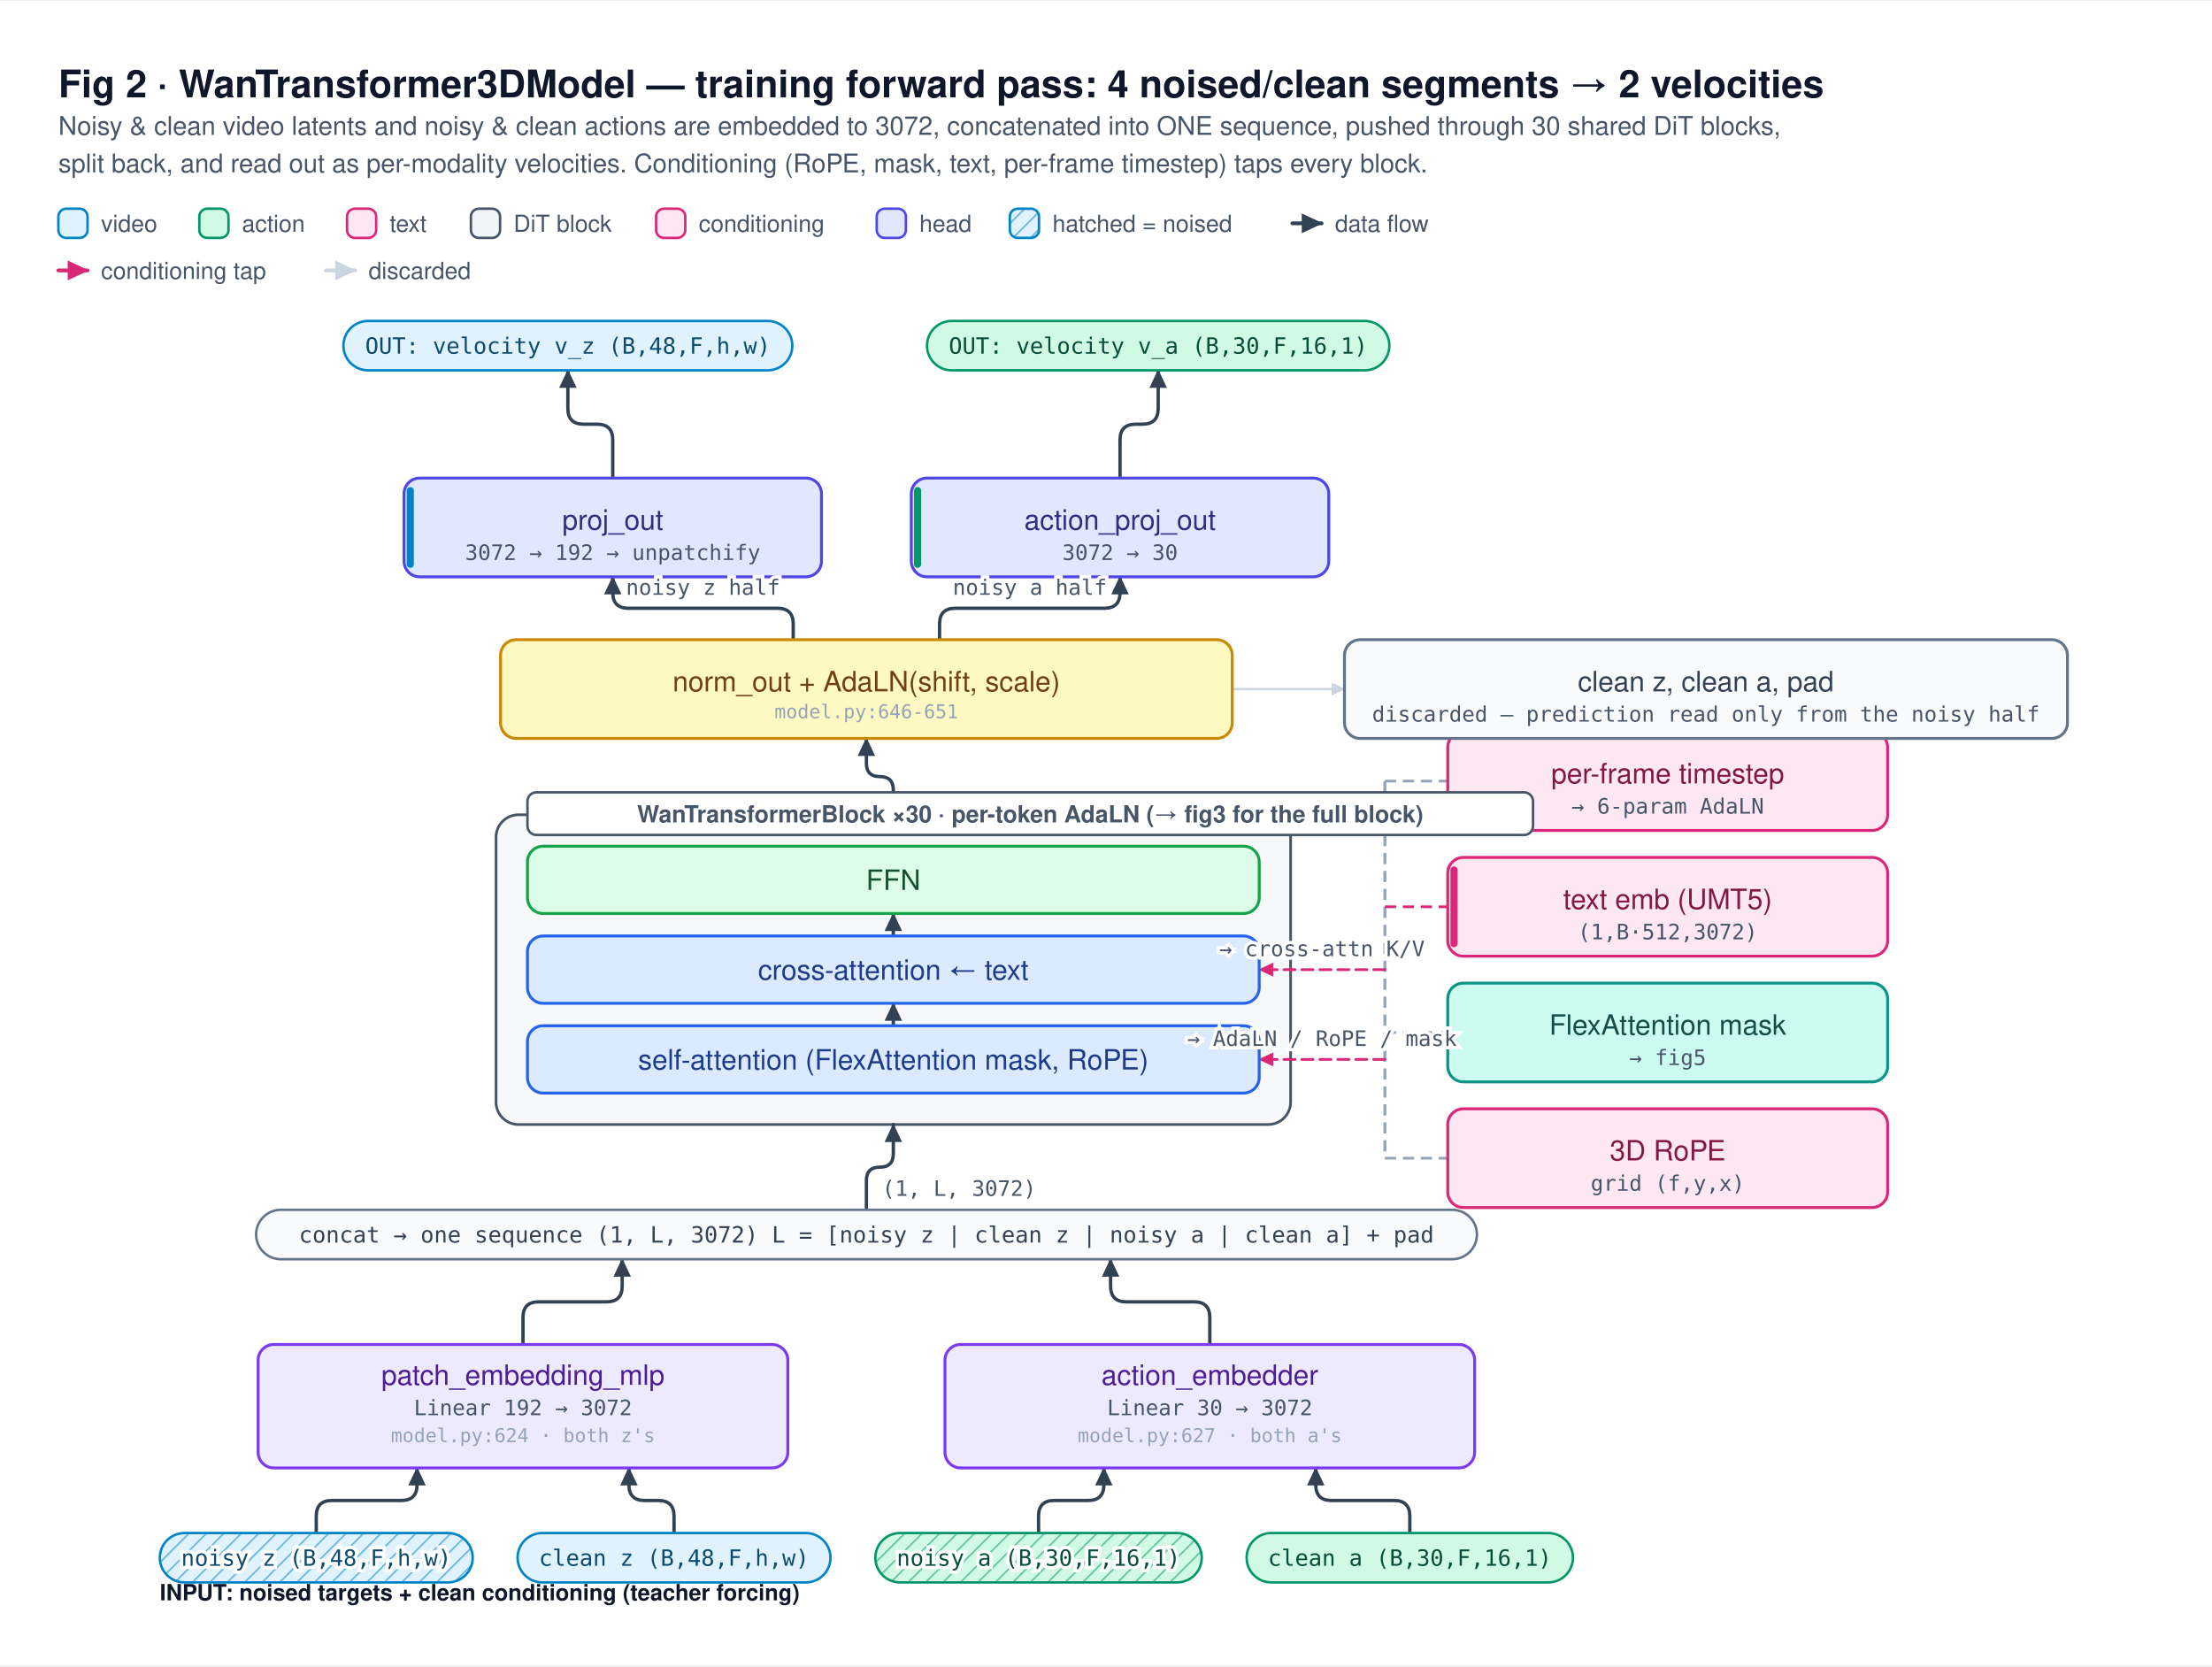
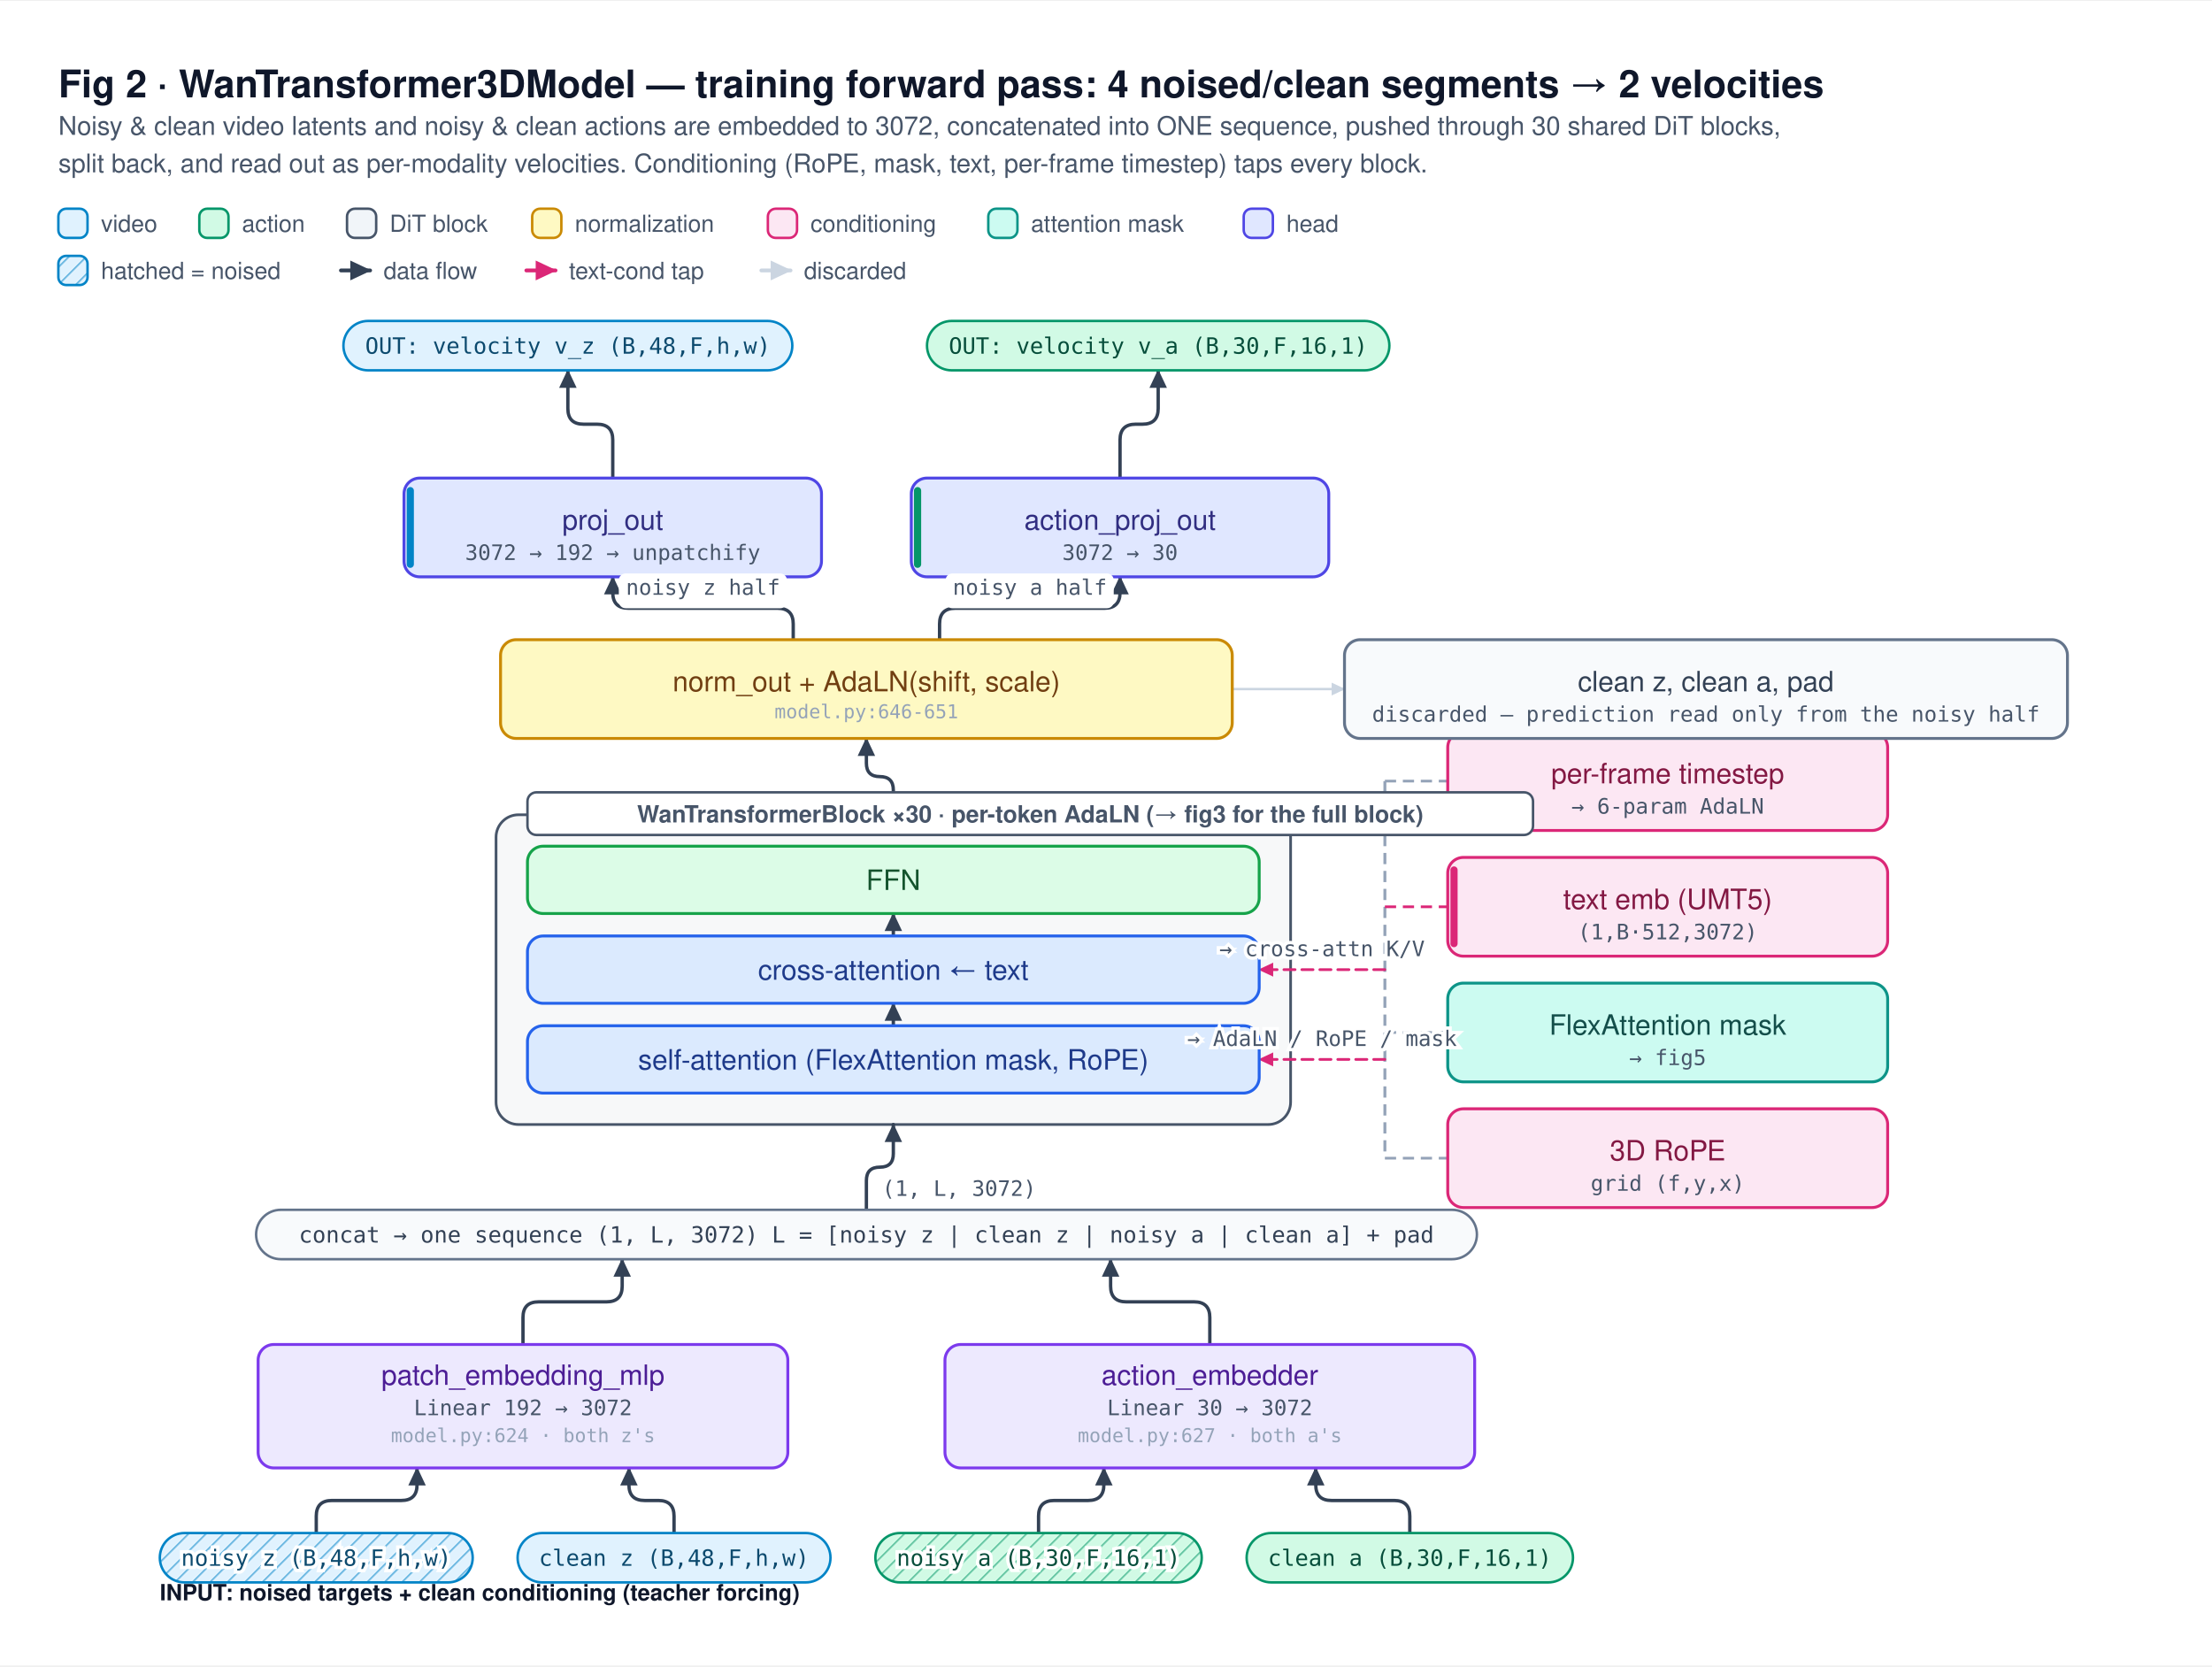
<svg xmlns="http://www.w3.org/2000/svg" viewBox="44.0 37.4 985.5 741.6" width="985" height="742">
  <defs>
    <pattern id="hatch-E0F2FE-0284C7" width="5.5" height="5.5" patternUnits="userSpaceOnUse" patternTransform="rotate(45)">
      <rect width="5.5" height="5.5" fill="#E0F2FE" />
      <line x1="0" y1="0" x2="0" y2="5.5" stroke="#0284C7" stroke-width="1.4" stroke-opacity="0.55" />
    </pattern>
    <pattern id="hatch-D1FAE5-059669" width="5.5" height="5.5" patternUnits="userSpaceOnUse" patternTransform="rotate(45)">
      <rect width="5.5" height="5.5" fill="#D1FAE5" />
      <line x1="0" y1="0" x2="0" y2="5.5" stroke="#059669" stroke-width="1.4" stroke-opacity="0.55" />
    </pattern>
    <marker id="arr-334155" viewBox="0 0 10 10" refX="8.5" refY="5" markerWidth="6.5" markerHeight="6.5" orient="auto-start-reverse">
      <path d="M0.5,1 L9,5 L0.5,9 Z" fill="#334155" />
    </marker>
    <marker id="arr-DB2777" viewBox="0 0 10 10" refX="8.5" refY="5" markerWidth="6.5" markerHeight="6.5" orient="auto-start-reverse">
      <path d="M0.5,1 L9,5 L0.5,9 Z" fill="#DB2777" />
    </marker>
    <marker id="arr-CBD5E1" viewBox="0 0 10 10" refX="8.5" refY="5" markerWidth="6.5" markerHeight="6.5" orient="auto-start-reverse">
      <path d="M0.5,1 L9,5 L0.5,9 Z" fill="#CBD5E1" />
    </marker>
  </defs>
  <rect x="44.0" y="37.4" width="985.5" height="741.6" fill="#FFFFFF" />
  <g id="frames">
    <rect x="265.0" y="400.0" width="354.0" height="138.0" rx="10" fill="rgba(71,85,105,0.04)" stroke="#475569" stroke-width="1.2" />
  </g>
  <g id="edges">
    <path d="M 184.9,720.0 L 184.9,712.5 Q 184.9,705.5 191.9,705.5 L 222.8,705.5 Q 229.8,705.5 229.8,698.5 L 229.8,691.0" fill="none" stroke="#334155" stroke-width="1.5" stroke-linejoin="round" stroke-linecap="round" marker-end="url(#arr-334155)" />
    <path d="M 344.3,720.0 L 344.3,712.5 Q 344.3,705.5 337.3,705.5 L 331.2,705.5 Q 324.2,705.5 324.2,698.5 L 324.2,691.0" fill="none" stroke="#334155" stroke-width="1.5" stroke-linejoin="round" stroke-linecap="round" marker-end="url(#arr-334155)" />
    <path d="M 506.7,720.0 L 506.7,712.5 Q 506.7,705.5 513.7,705.5 L 528.8,705.5 Q 535.8,705.5 535.8,698.5 L 535.8,691.0" fill="none" stroke="#334155" stroke-width="1.5" stroke-linejoin="round" stroke-linecap="round" marker-end="url(#arr-334155)" />
    <path d="M 672.1,720.0 L 672.1,712.5 Q 672.1,705.5 665.1,705.5 L 637.2,705.5 Q 630.2,705.5 630.2,698.5 L 630.2,691.0" fill="none" stroke="#334155" stroke-width="1.5" stroke-linejoin="round" stroke-linecap="round" marker-end="url(#arr-334155)" />
    <path d="M 277.0,636.0 L 277.0,624.0 Q 277.0,617.0 284.0,617.0 L 314.2,617.0 Q 321.2,617.0 321.2,610.0 L 321.2,598.0" fill="none" stroke="#334155" stroke-width="1.5" stroke-linejoin="round" stroke-linecap="round" marker-end="url(#arr-334155)" />
    <path d="M 583.0,636.0 L 583.0,624.0 Q 583.0,617.0 576.0,617.0 L 545.8,617.0 Q 538.8,617.0 538.8,610.0 L 538.8,598.0" fill="none" stroke="#334155" stroke-width="1.5" stroke-linejoin="round" stroke-linecap="round" marker-end="url(#arr-334155)" />
    <path d="M 442.0,494.0 L 442.0,484.0" fill="none" stroke="#334155" stroke-width="1.5" stroke-linejoin="round" stroke-linecap="round" marker-end="url(#arr-334155)" />
    <path d="M 442.0,454.0 L 442.0,444.0" fill="none" stroke="#334155" stroke-width="1.5" stroke-linejoin="round" stroke-linecap="round" marker-end="url(#arr-334155)" />
    <path d="M 430.0,576.0 L 430.0,563.0 Q 430.0,557.0 436.0,557.0 L 436.0,557.0 Q 442.0,557.0 442.0,551.0 L 442.0,538.0" fill="none" stroke="#334155" stroke-width="1.5" stroke-linejoin="round" stroke-linecap="round" marker-end="url(#arr-334155)" />
    <line x1="661.0" y1="385.0" x2="661.0" y2="553.0" stroke="#94A3B8" stroke-width="1.3" stroke-linecap="butt" stroke-dasharray="5 3" />
    <line x1="661.0" y1="385.0" x2="689.0" y2="385.0" stroke="#94A3B8" stroke-width="1.2" stroke-linecap="butt" stroke-dasharray="5 3" />
    <line x1="661.0" y1="441.0" x2="689.0" y2="441.0" stroke="#DB2777" stroke-width="1.2" stroke-linecap="butt" stroke-dasharray="5 3" />
    <line x1="661.0" y1="497.0" x2="689.0" y2="497.0" stroke="#94A3B8" stroke-width="1.2" stroke-linecap="butt" stroke-dasharray="5 3" />
    <line x1="661.0" y1="553.0" x2="689.0" y2="553.0" stroke="#94A3B8" stroke-width="1.2" stroke-linecap="butt" stroke-dasharray="5 3" />
    <path d="M 661.0,509.0 L 605.0,509.0" fill="none" stroke="#DB2777" stroke-width="1.2" stroke-linejoin="round" stroke-linecap="round" stroke-dasharray="5 3" marker-end="url(#arr-DB2777)" />
    <path d="M 661.0,469.0 L 605.0,469.0" fill="none" stroke="#DB2777" stroke-width="1.2" stroke-linejoin="round" stroke-linecap="round" stroke-dasharray="5 3" marker-end="url(#arr-DB2777)" />
    <path d="M 442.0,400.0 L 442.0,389.0 Q 442.0,383.0 436.0,383.0 L 436.0,383.0 Q 430.0,383.0 430.0,377.0 L 430.0,366.0" fill="none" stroke="#334155" stroke-width="1.5" stroke-linejoin="round" stroke-linecap="round" marker-end="url(#arr-334155)" />
    <path d="M 397.4,322.0 L 397.4,315.0 Q 397.4,308.0 390.4,308.0 L 324.0,308.0 Q 317.0,308.0 317.0,301.0 L 317.0,294.0" fill="none" stroke="#334155" stroke-width="1.5" stroke-linejoin="round" stroke-linecap="round" marker-end="url(#arr-334155)" />
    <path d="M 462.6,322.0 L 462.6,315.0 Q 462.6,308.0 469.6,308.0 L 536.0,308.0 Q 543.0,308.0 543.0,301.0 L 543.0,294.0" fill="none" stroke="#334155" stroke-width="1.5" stroke-linejoin="round" stroke-linecap="round" marker-end="url(#arr-334155)" />
    <path d="M 593.0,344.0 L 643.0,344.0" fill="none" stroke="#CBD5E1" stroke-width="1.1" stroke-linejoin="round" stroke-linecap="round" marker-end="url(#arr-CBD5E1)" />
    <path d="M 317.0,250.0 L 317.0,233.0 Q 317.0,226.0 310.0,226.0 L 304.0,226.0 Q 297.0,226.0 297.0,219.0 L 297.0,202.0" fill="none" stroke="#334155" stroke-width="1.5" stroke-linejoin="round" stroke-linecap="round" marker-end="url(#arr-334155)" />
    <path d="M 543.0,250.0 L 543.0,233.0 Q 543.0,226.0 550.0,226.0 L 553.0,226.0 Q 560.0,226.0 560.0,219.0 L 560.0,202.0" fill="none" stroke="#334155" stroke-width="1.5" stroke-linejoin="round" stroke-linecap="round" marker-end="url(#arr-334155)" />
  </g>
  <g id="nodes">
    <rect x="115.2" y="720.0" width="139.4" height="22.0" rx="11.0" fill="url(#hatch-E0F2FE-0284C7)" stroke="#0284C7" stroke-width="1.1" />
    <text x="184.9" y="734.6" font-family="SF Mono, Menlo, Consolas, monospace" font-size="10.0px" fill="#0C4A6E" text-anchor="middle" paint-order="stroke" stroke="#FFFFFF" stroke-width="3px">noisy z (B,48,F,h,w)</text>
    <rect x="274.6" y="720.0" width="139.4" height="22.0" rx="11.0" fill="#E0F2FE" stroke="#0284C7" stroke-width="1.1" />
    <text x="344.3" y="734.6" font-family="SF Mono, Menlo, Consolas, monospace" font-size="10.0px" fill="#0C4A6E" text-anchor="middle">clean z (B,48,F,h,w)</text>
    <rect x="434.0" y="720.0" width="145.4" height="22.0" rx="11.0" fill="url(#hatch-D1FAE5-059669)" stroke="#059669" stroke-width="1.1" />
    <text x="506.7" y="734.6" font-family="SF Mono, Menlo, Consolas, monospace" font-size="10.0px" fill="#064E3B" text-anchor="middle" paint-order="stroke" stroke="#FFFFFF" stroke-width="3px">noisy a (B,30,F,16,1)</text>
    <rect x="599.4" y="720.0" width="145.4" height="22.0" rx="11.0" fill="#D1FAE5" stroke="#059669" stroke-width="1.1" />
    <text x="672.1" y="734.6" font-family="SF Mono, Menlo, Consolas, monospace" font-size="10.0px" fill="#064E3B" text-anchor="middle">clean a (B,30,F,16,1)</text>
    <rect x="159.0" y="636.0" width="236.0" height="55.0" rx="7" fill="#EDE9FE" stroke="#7C3AED" stroke-width="1.3" />
    <text x="277.0" y="654.0" font-family="Helvetica Neue, Helvetica, Arial, sans-serif" font-size="12.5px" fill="#4C1D95" text-anchor="middle" font-weight="500">patch_embedding_mlp</text>
    <text x="277.0" y="667.5" font-family="SF Mono, Menlo, Consolas, monospace" font-size="9.5px" fill="#475569" text-anchor="middle">Linear 192 → 3072</text>
    <text x="277.0" y="679.5" font-family="SF Mono, Menlo, Consolas, monospace" font-size="8.5px" fill="#94A3B8" text-anchor="middle">model.py:624 · both z's</text>
    <rect x="465.0" y="636.0" width="236.0" height="55.0" rx="7" fill="#EDE9FE" stroke="#7C3AED" stroke-width="1.3" />
    <text x="583.0" y="654.0" font-family="Helvetica Neue, Helvetica, Arial, sans-serif" font-size="12.5px" fill="#4C1D95" text-anchor="middle" font-weight="500">action_embedder</text>
    <text x="583.0" y="667.5" font-family="SF Mono, Menlo, Consolas, monospace" font-size="9.5px" fill="#475569" text-anchor="middle">Linear 30 → 3072</text>
    <text x="583.0" y="679.5" font-family="SF Mono, Menlo, Consolas, monospace" font-size="8.5px" fill="#94A3B8" text-anchor="middle">model.py:627 · both a's</text>
    <rect x="158.1" y="576.0" width="543.9" height="22.0" rx="11.0" fill="#F8FAFC" stroke="#64748B" stroke-width="1.1" />
    <text x="430.0" y="590.6" font-family="SF Mono, Menlo, Consolas, monospace" font-size="10.0px" fill="#334155" text-anchor="middle">concat → one sequence  (1, L, 3072)   L = [noisy z | clean z | noisy a | clean a] + pad</text>
    <rect x="279.0" y="414.0" width="326.0" height="30.0" rx="7" fill="#DCFCE7" stroke="#16A34A" stroke-width="1.3" />
    <text x="442.0" y="433.5" font-family="Helvetica Neue, Helvetica, Arial, sans-serif" font-size="12.5px" fill="#14532D" text-anchor="middle" font-weight="500">FFN</text>
    <rect x="279.0" y="454.0" width="326.0" height="30.0" rx="7" fill="#DBEAFE" stroke="#2563EB" stroke-width="1.3" />
    <text x="442.0" y="473.5" font-family="Helvetica Neue, Helvetica, Arial, sans-serif" font-size="12.5px" fill="#1E3A8A" text-anchor="middle" font-weight="500">cross-attention  ← text</text>
    <rect x="279.0" y="494.0" width="326.0" height="30.0" rx="7" fill="#DBEAFE" stroke="#2563EB" stroke-width="1.3" />
    <text x="442.0" y="513.5" font-family="Helvetica Neue, Helvetica, Arial, sans-serif" font-size="12.5px" fill="#1E3A8A" text-anchor="middle" font-weight="500">self-attention  (FlexAttention mask, RoPE)</text>
    <rect x="689.0" y="363.0" width="196.0" height="44.0" rx="7" fill="#FCE7F3" stroke="#DB2777" stroke-width="1.3" />
    <text x="787.0" y="386.0" font-family="Helvetica Neue, Helvetica, Arial, sans-serif" font-size="12.5px" fill="#831843" text-anchor="middle" font-weight="500">per-frame timestep</text>
    <text x="787.0" y="399.5" font-family="SF Mono, Menlo, Consolas, monospace" font-size="9.5px" fill="#475569" text-anchor="middle">→ 6-param AdaLN</text>
    <rect x="689.0" y="419.0" width="196.0" height="44.0" rx="7" fill="#FCE7F3" stroke="#DB2777" stroke-width="1.3" />
    <rect x="690.2" y="423.0" width="3.2" height="36.0" rx="1.6" fill="#DB2777" />
    <text x="787.0" y="442.0" font-family="Helvetica Neue, Helvetica, Arial, sans-serif" font-size="12.5px" fill="#831843" text-anchor="middle" font-weight="500">text emb (UMT5)</text>
    <text x="787.0" y="455.5" font-family="SF Mono, Menlo, Consolas, monospace" font-size="9.5px" fill="#475569" text-anchor="middle">(1,B·512,3072)</text>
    <rect x="689.0" y="475.0" width="196.0" height="44.0" rx="7" fill="#CCFBF1" stroke="#0D9488" stroke-width="1.3" />
    <text x="787.0" y="498.0" font-family="Helvetica Neue, Helvetica, Arial, sans-serif" font-size="12.5px" fill="#134E4A" text-anchor="middle" font-weight="500">FlexAttention mask</text>
    <text x="787.0" y="511.5" font-family="SF Mono, Menlo, Consolas, monospace" font-size="9.5px" fill="#475569" text-anchor="middle">→ fig5</text>
    <rect x="689.0" y="531.0" width="196.0" height="44.0" rx="7" fill="#FCE7F3" stroke="#DB2777" stroke-width="1.3" />
    <text x="787.0" y="554.0" font-family="Helvetica Neue, Helvetica, Arial, sans-serif" font-size="12.5px" fill="#831843" text-anchor="middle" font-weight="500">3D RoPE</text>
    <text x="787.0" y="567.5" font-family="SF Mono, Menlo, Consolas, monospace" font-size="9.5px" fill="#475569" text-anchor="middle">grid (f,y,x)</text>
    <rect x="267.0" y="322.0" width="326.0" height="44.0" rx="7" fill="#FEF9C3" stroke="#CA8A04" stroke-width="1.3" />
    <text x="430.0" y="345.0" font-family="Helvetica Neue, Helvetica, Arial, sans-serif" font-size="12.5px" fill="#713F12" text-anchor="middle" font-weight="500">norm_out + AdaLN(shift, scale)</text>
    <text x="430.0" y="357.0" font-family="SF Mono, Menlo, Consolas, monospace" font-size="8.5px" fill="#94A3B8" text-anchor="middle">model.py:646-651</text>
    <rect x="224.0" y="250.0" width="186.0" height="44.0" rx="7" fill="#E0E7FF" stroke="#4F46E5" stroke-width="1.3" />
    <rect x="225.2" y="254.0" width="3.2" height="36.0" rx="1.6" fill="#0284C7" />
    <text x="317.0" y="273.0" font-family="Helvetica Neue, Helvetica, Arial, sans-serif" font-size="12.5px" fill="#312E81" text-anchor="middle" font-weight="500">proj_out</text>
    <text x="317.0" y="286.5" font-family="SF Mono, Menlo, Consolas, monospace" font-size="9.5px" fill="#475569" text-anchor="middle">3072 → 192 → unpatchify</text>
    <rect x="450.0" y="250.0" width="186.0" height="44.0" rx="7" fill="#E0E7FF" stroke="#4F46E5" stroke-width="1.3" />
    <rect x="451.2" y="254.0" width="3.2" height="36.0" rx="1.6" fill="#059669" />
    <text x="543.0" y="273.0" font-family="Helvetica Neue, Helvetica, Arial, sans-serif" font-size="12.5px" fill="#312E81" text-anchor="middle" font-weight="500">action_proj_out</text>
    <text x="543.0" y="286.5" font-family="SF Mono, Menlo, Consolas, monospace" font-size="9.5px" fill="#475569" text-anchor="middle">3072 → 30</text>
    <rect x="643.0" y="322.0" width="322.1" height="44.0" rx="7" fill="#F8FAFC" stroke="#64748B" stroke-width="1.3" />
    <text x="804.0" y="345.0" font-family="Helvetica Neue, Helvetica, Arial, sans-serif" font-size="12.5px" fill="#334155" text-anchor="middle" font-weight="500">clean z, clean a, pad</text>
    <text x="804.0" y="358.5" font-family="SF Mono, Menlo, Consolas, monospace" font-size="9.5px" fill="#475569" text-anchor="middle">discarded — prediction read only from the noisy half</text>
    <rect x="197.0" y="180.0" width="200.0" height="22.0" rx="11.0" fill="#E0F2FE" stroke="#0284C7" stroke-width="1.1" />
    <text x="297.0" y="194.6" font-family="SF Mono, Menlo, Consolas, monospace" font-size="10.0px" fill="#0C4A6E" text-anchor="middle">OUT: velocity v_z (B,48,F,h,w)</text>
    <rect x="457.0" y="180.0" width="206.0" height="22.0" rx="11.0" fill="#D1FAE5" stroke="#059669" stroke-width="1.1" />
    <text x="560.0" y="194.6" font-family="SF Mono, Menlo, Consolas, monospace" font-size="10.0px" fill="#064E3B" text-anchor="middle">OUT: velocity v_a (B,30,F,16,1)</text>
    <rect x="70.0" y="130.0" width="13.0" height="13.0" rx="3.5" fill="#E0F2FE" stroke="#0284C7" stroke-width="1.1" />
    <text x="89.0" y="140.3" font-family="Helvetica Neue, Helvetica, Arial, sans-serif" font-size="10.5px" fill="#475569" text-anchor="start">video</text>
    <rect x="132.8" y="130.0" width="13.0" height="13.0" rx="3.5" fill="#D1FAE5" stroke="#059669" stroke-width="1.1" />
    <text x="151.8" y="140.3" font-family="Helvetica Neue, Helvetica, Arial, sans-serif" font-size="10.5px" fill="#475569" text-anchor="start">action</text>
-     <rect x="198.6" y="130.0" width="13.0" height="13.0" rx="3.5" fill="#FCE7F3" stroke="#DB2777" stroke-width="1.1" />
-     <text x="217.6" y="140.3" font-family="Helvetica Neue, Helvetica, Arial, sans-serif" font-size="10.5px" fill="#475569" text-anchor="start">text</text>
-     <rect x="253.8" y="130.0" width="13.0" height="13.0" rx="3.5" fill="#F1F5F9" stroke="#475569" stroke-width="1.1" />
-     <text x="272.8" y="140.3" font-family="Helvetica Neue, Helvetica, Arial, sans-serif" font-size="10.5px" fill="#475569" text-anchor="start">DiT block</text>
-     <rect x="336.3" y="130.0" width="13.0" height="13.0" rx="3.5" fill="#FCE7F3" stroke="#DB2777" stroke-width="1.1" />
-     <text x="355.3" y="140.3" font-family="Helvetica Neue, Helvetica, Arial, sans-serif" font-size="10.5px" fill="#475569" text-anchor="start">conditioning</text>
-     <rect x="434.6" y="130.0" width="13.0" height="13.0" rx="3.5" fill="#E0E7FF" stroke="#4F46E5" stroke-width="1.1" />
-     <text x="453.6" y="140.3" font-family="Helvetica Neue, Helvetica, Arial, sans-serif" font-size="10.5px" fill="#475569" text-anchor="start">head</text>
-     <rect x="493.9" y="130.0" width="13.0" height="13.0" rx="3.5" fill="url(#hatch-E0F2FE-0284C7)" stroke="#0284C7" stroke-width="1.1" />
-     <text x="512.9" y="140.3" font-family="Helvetica Neue, Helvetica, Arial, sans-serif" font-size="10.5px" fill="#475569" text-anchor="start">hatched = noised</text>
-     <path d="M 619.8,136.5 L 632.8,136.5" fill="none" stroke="#334155" stroke-width="1.7" stroke-linejoin="round" stroke-linecap="round" marker-end="url(#arr-334155)" />
-     <text x="638.8" y="140.3" font-family="Helvetica Neue, Helvetica, Arial, sans-serif" font-size="10.5px" fill="#475569" text-anchor="start">data flow</text>
-     <path d="M 70.0,157.5 L 83.0,157.5" fill="none" stroke="#DB2777" stroke-width="1.7" stroke-linejoin="round" stroke-linecap="round" stroke-dasharray="5 3" marker-end="url(#arr-DB2777)" />
-     <text x="89.0" y="161.3" font-family="Helvetica Neue, Helvetica, Arial, sans-serif" font-size="10.5px" fill="#475569" text-anchor="start">conditioning tap</text>
-     <path d="M 189.2,157.5 L 202.2,157.5" fill="none" stroke="#CBD5E1" stroke-width="1.7" stroke-linejoin="round" stroke-linecap="round" marker-end="url(#arr-CBD5E1)" />
-     <text x="208.2" y="161.3" font-family="Helvetica Neue, Helvetica, Arial, sans-serif" font-size="10.5px" fill="#475569" text-anchor="start">discarded</text>
+     <rect x="198.6" y="130.0" width="13.0" height="13.0" rx="3.5" fill="#F1F5F9" stroke="#475569" stroke-width="1.1" />
+     <text x="217.6" y="140.3" font-family="Helvetica Neue, Helvetica, Arial, sans-serif" font-size="10.5px" fill="#475569" text-anchor="start">DiT block</text>
+     <rect x="281.1" y="130.0" width="13.0" height="13.0" rx="3.5" fill="#FEF9C3" stroke="#CA8A04" stroke-width="1.1" />
+     <text x="300.1" y="140.3" font-family="Helvetica Neue, Helvetica, Arial, sans-serif" font-size="10.5px" fill="#475569" text-anchor="start">normalization</text>
+     <rect x="386.1" y="130.0" width="13.0" height="13.0" rx="3.5" fill="#FCE7F3" stroke="#DB2777" stroke-width="1.1" />
+     <text x="405.1" y="140.3" font-family="Helvetica Neue, Helvetica, Arial, sans-serif" font-size="10.5px" fill="#475569" text-anchor="start">conditioning</text>
+     <rect x="484.3" y="130.0" width="13.0" height="13.0" rx="3.5" fill="#CCFBF1" stroke="#0D9488" stroke-width="1.1" />
+     <text x="503.3" y="140.3" font-family="Helvetica Neue, Helvetica, Arial, sans-serif" font-size="10.5px" fill="#475569" text-anchor="start">attention mask</text>
+     <rect x="598.1" y="130.0" width="13.0" height="13.0" rx="3.5" fill="#E0E7FF" stroke="#4F46E5" stroke-width="1.1" />
+     <text x="617.1" y="140.3" font-family="Helvetica Neue, Helvetica, Arial, sans-serif" font-size="10.5px" fill="#475569" text-anchor="start">head</text>
+     <rect x="70.0" y="151.0" width="13.0" height="13.0" rx="3.5" fill="url(#hatch-E0F2FE-0284C7)" stroke="#0284C7" stroke-width="1.1" />
+     <text x="89.0" y="161.3" font-family="Helvetica Neue, Helvetica, Arial, sans-serif" font-size="10.5px" fill="#475569" text-anchor="start">hatched = noised</text>
+     <path d="M 195.9,157.5 L 208.9,157.5" fill="none" stroke="#334155" stroke-width="1.7" stroke-linejoin="round" stroke-linecap="round" marker-end="url(#arr-334155)" />
+     <text x="214.9" y="161.3" font-family="Helvetica Neue, Helvetica, Arial, sans-serif" font-size="10.5px" fill="#475569" text-anchor="start">data flow</text>
+     <path d="M 278.5,157.5 L 291.5,157.5" fill="none" stroke="#DB2777" stroke-width="1.7" stroke-linejoin="round" stroke-linecap="round" stroke-dasharray="5 3" marker-end="url(#arr-DB2777)" />
+     <text x="297.5" y="161.3" font-family="Helvetica Neue, Helvetica, Arial, sans-serif" font-size="10.5px" fill="#475569" text-anchor="start">text-cond tap</text>
+     <path d="M 383.2,157.5 L 396.2,157.5" fill="none" stroke="#CBD5E1" stroke-width="1.7" stroke-linejoin="round" stroke-linecap="round" marker-end="url(#arr-CBD5E1)" />
+     <text x="402.2" y="161.3" font-family="Helvetica Neue, Helvetica, Arial, sans-serif" font-size="10.5px" fill="#475569" text-anchor="start">discarded</text>
  </g>
  <g id="labels">
    <text x="115.2" y="750.0" font-family="Helvetica Neue, Helvetica, Arial, sans-serif" font-size="10.0px" fill="#0F172A" text-anchor="start" font-weight="600">INPUT: noised targets + clean conditioning (teacher forcing)</text>
    <rect x="279.0" y="390.0" width="448.0" height="19.0" rx="4" fill="#FFFFFF" stroke="#475569" stroke-width="1.1" />
    <text x="503.0" y="403.4" font-family="Helvetica Neue, Helvetica, Arial, sans-serif" font-size="10.5px" fill="#475569" text-anchor="middle" font-weight="600">WanTransformerBlock  ×30  ·  per-token AdaLN  (→ fig3 for the full block)</text>
    <text x="437.0" y="569.8" font-family="SF Mono, Menlo, Consolas, monospace" font-size="9.5px" fill="#475569" text-anchor="start" paint-order="stroke" stroke="#FFFFFF" stroke-width="3px">(1, L, 3072)</text>
    <text x="633.0" y="503.0" font-family="SF Mono, Menlo, Consolas, monospace" font-size="9.5px" fill="#475569" text-anchor="middle" paint-order="stroke" stroke="#FFFFFF" stroke-width="3px">→ AdaLN / RoPE / mask</text>
    <text x="633.0" y="463.0" font-family="SF Mono, Menlo, Consolas, monospace" font-size="9.5px" fill="#475569" text-anchor="middle" paint-order="stroke" stroke="#FFFFFF" stroke-width="3px">→ cross-attn K/V</text>
+     <rect x="319.7" y="292.5" width="74.9" height="15.5" rx="3" fill="#FFFFFF" />
    <text x="357.2" y="302.0" font-family="SF Mono, Menlo, Consolas, monospace" font-size="9.5px" fill="#475569" text-anchor="middle" paint-order="stroke" stroke="#FFFFFF" stroke-width="3px">noisy z half</text>
+     <rect x="465.3" y="292.5" width="74.9" height="15.5" rx="3" fill="#FFFFFF" />
    <text x="502.8" y="302.0" font-family="SF Mono, Menlo, Consolas, monospace" font-size="9.5px" fill="#475569" text-anchor="middle" paint-order="stroke" stroke="#FFFFFF" stroke-width="3px">noisy a half</text>
    <text x="70.0" y="113.8" font-family="Helvetica Neue, Helvetica, Arial, sans-serif" font-size="11.5px" fill="#475569" text-anchor="start">split back, and read out as per-modality velocities. Conditioning (RoPE, mask, text, per-frame timestep) taps every block.</text>
    <text x="70.0" y="97.1" font-family="Helvetica Neue, Helvetica, Arial, sans-serif" font-size="11.5px" fill="#475569" text-anchor="start">Noisy &amp; clean video latents and noisy &amp; clean actions are embedded to 3072, concatenated into ONE sequence, pushed through 30 shared DiT blocks,</text>
    <text x="70.0" y="80.4" font-family="Helvetica Neue, Helvetica, Arial, sans-serif" font-size="17px" fill="#0F172A" text-anchor="start" font-weight="600">Fig 2 · WanTransformer3DModel — training forward pass:  4 noised/clean segments → 2 velocities</text>
  </g>
</svg>
